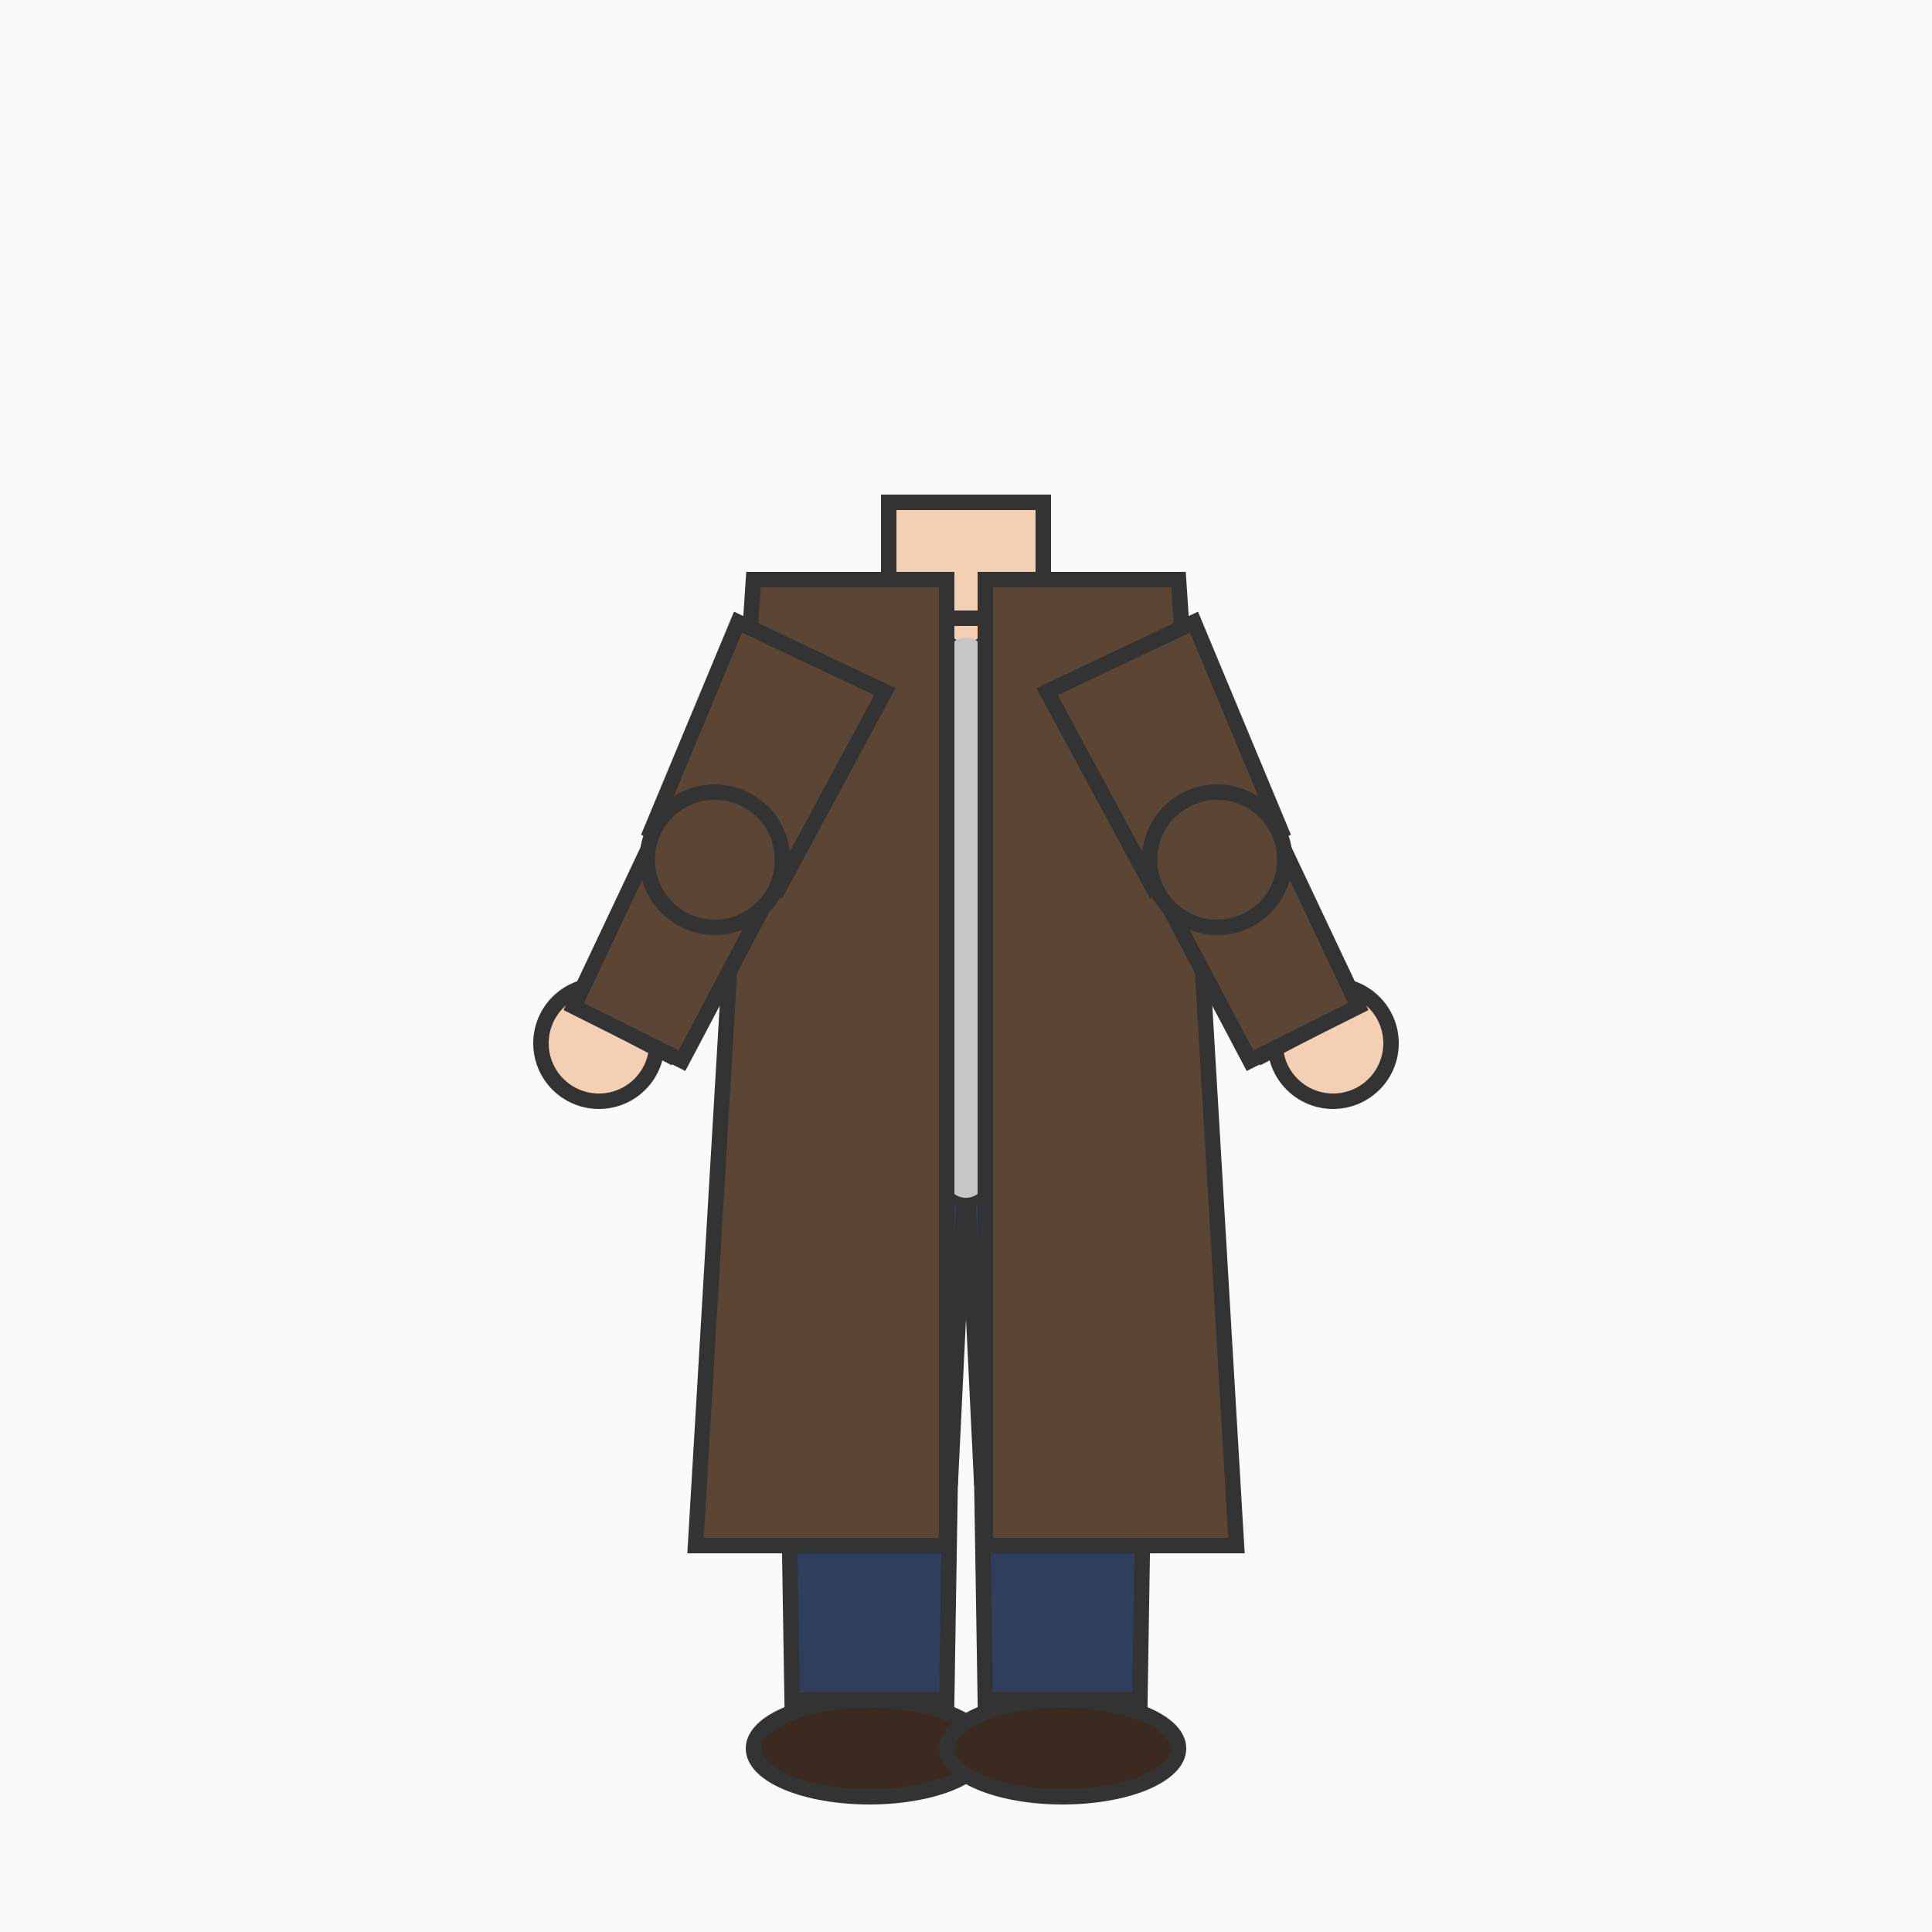
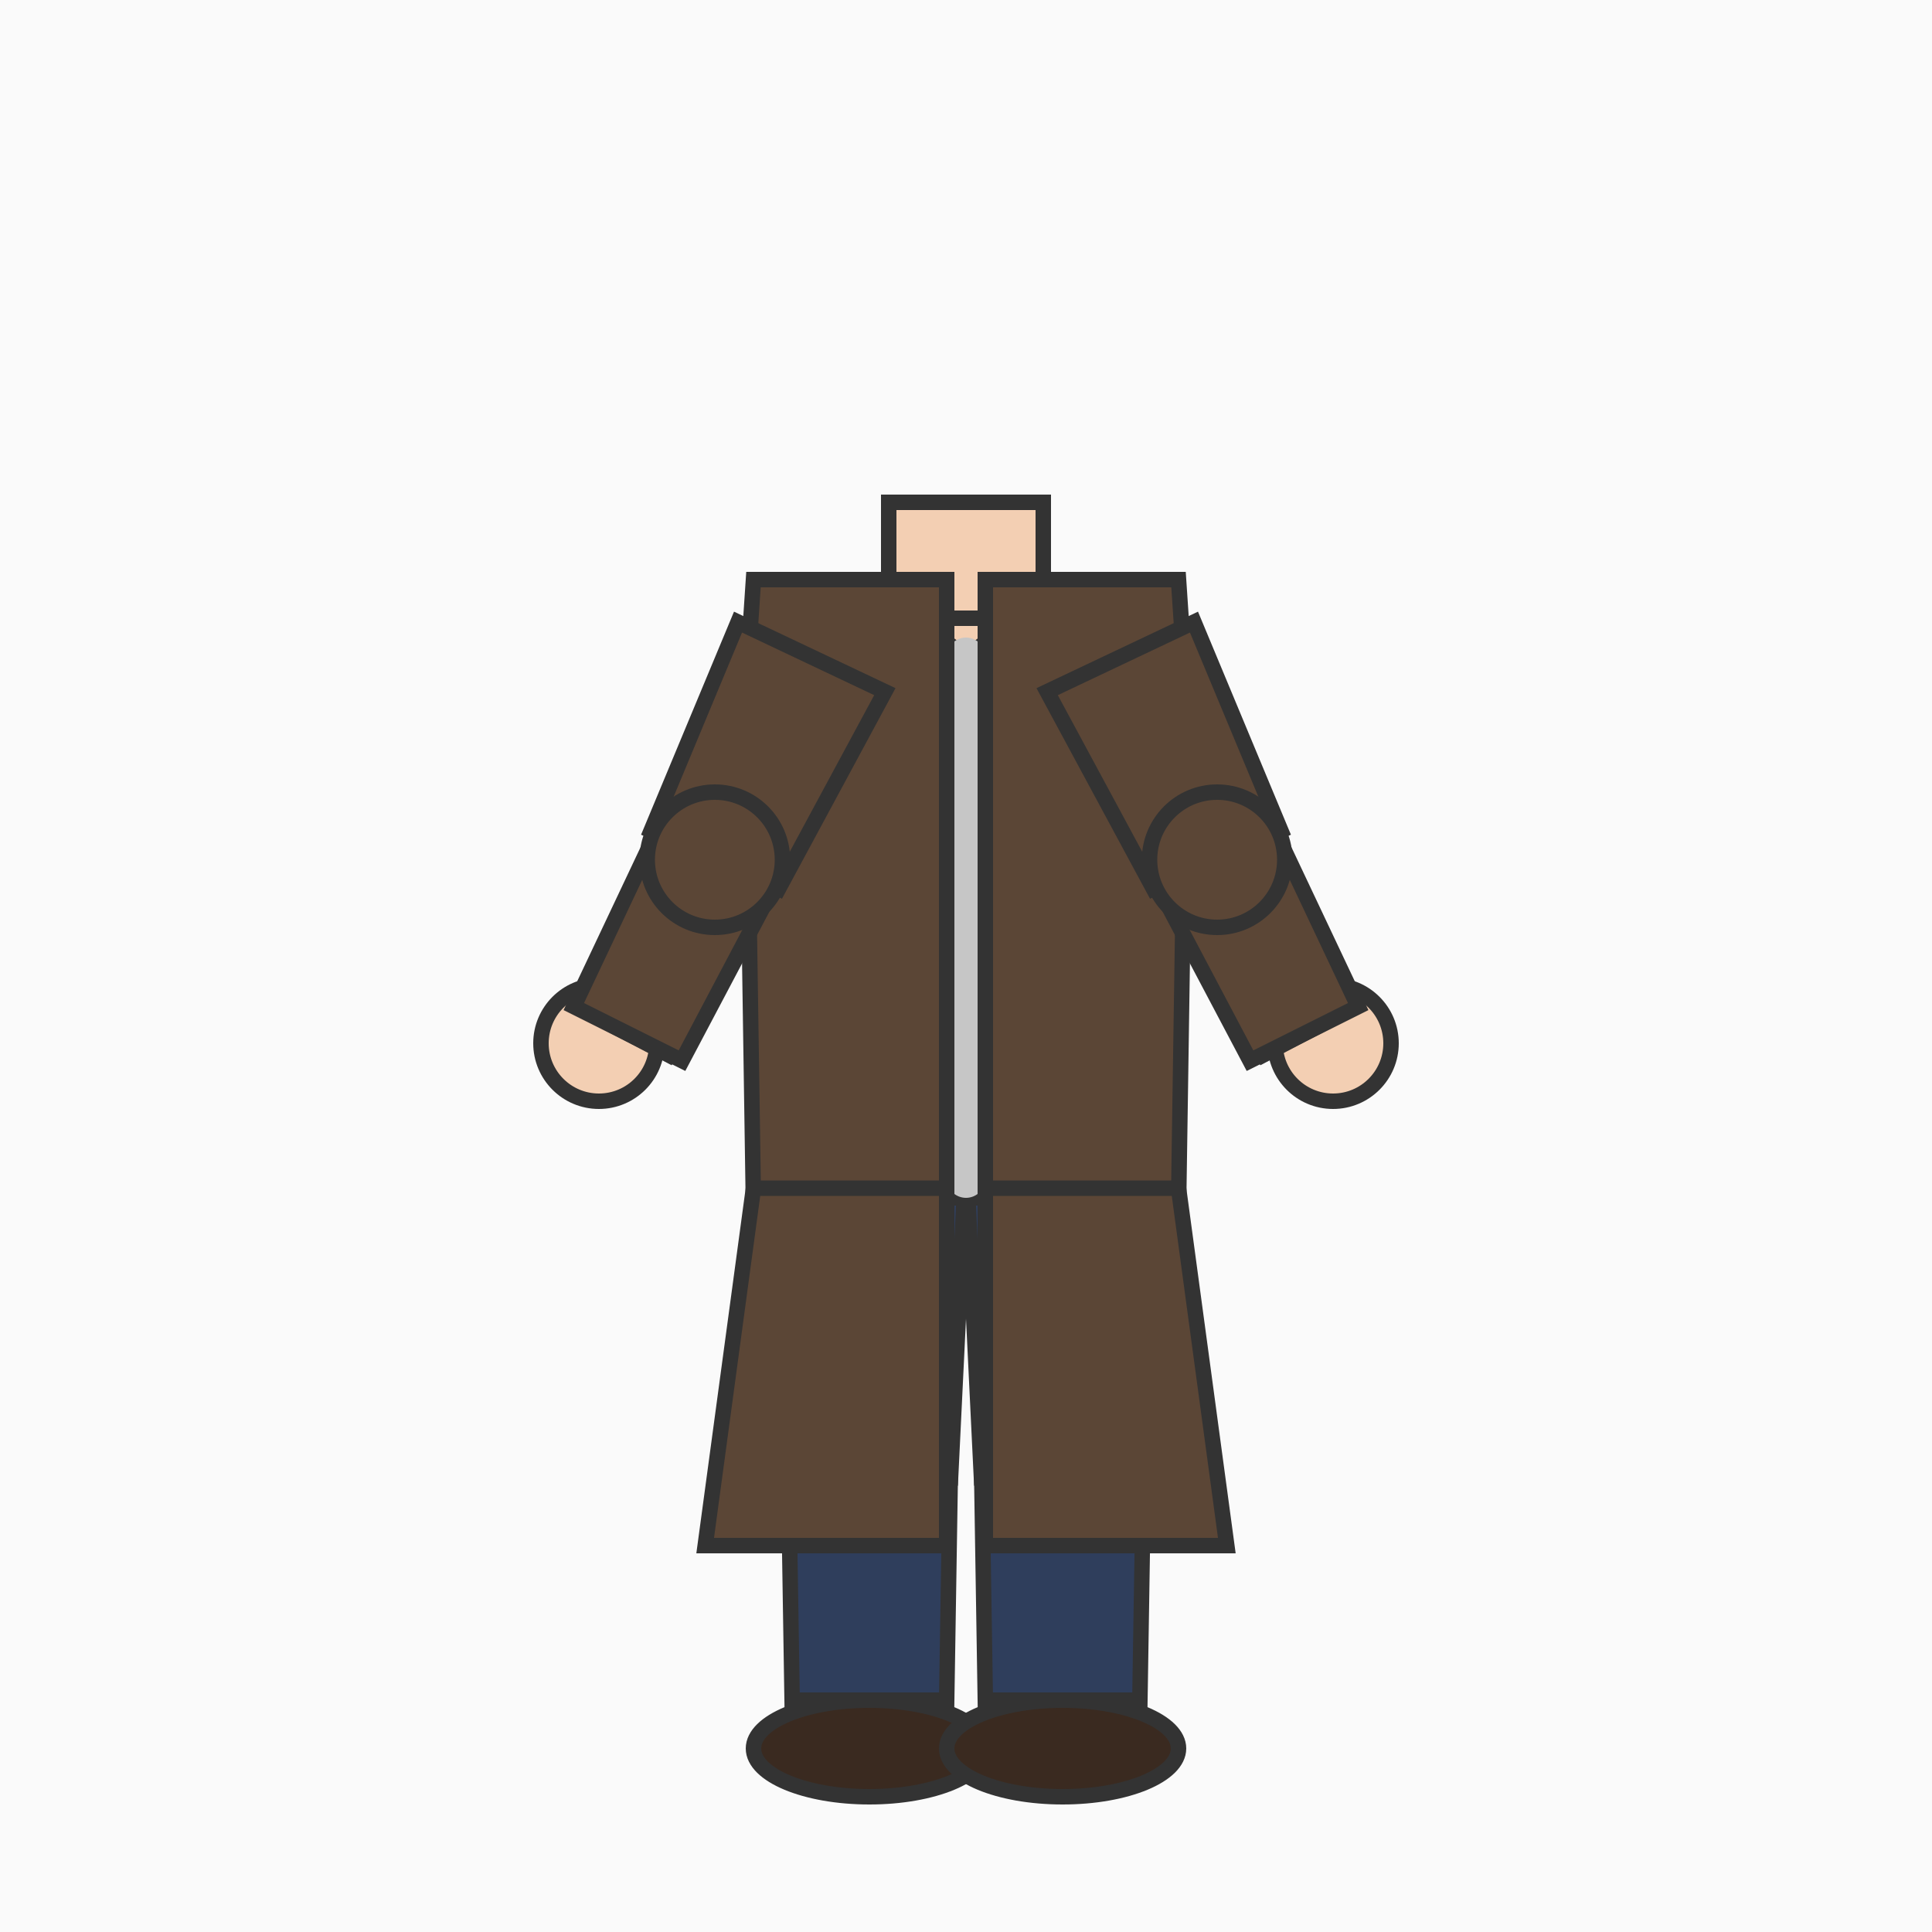
<svg xmlns="http://www.w3.org/2000/svg" viewBox="0 0 100 100" width="200" height="200">
  <rect width="100" height="100" fill="#fafafa" />
  <rect x="46" y="26" width="8" height="8" fill="#F3CFB3" stroke="#333" stroke-width="0.8" />
  <rect x="40" y="32" width="20" height="30" fill="#F3CFB3" stroke="#333" stroke-width="0.8" />
  <polygon points="39.8,33 35,43.6 39,45.4 44.2,35" fill="#F3CFB3" stroke="#333" stroke-width="0.8" />
  <polygon points="55.8,35 61,45.4 65,43.6 60.2,33" fill="#F3CFB3" stroke="#333" stroke-width="0.8" />
  <ellipse cx="42" cy="34" rx="2.6" ry="2.6" fill="#F3CFB3" stroke="#333" stroke-width="0.8" />
  <ellipse cx="58" cy="34" rx="2.6" ry="2.6" fill="#F3CFB3" stroke="#333" stroke-width="0.8" />
  <polygon points="35,43.5 30.7,52.6 34.3,54.4 39,45.5" fill="#F3CFB3" stroke="#333" stroke-width="0.8" />
  <polygon points="61,45.5 65.7,54.4 69.3,52.6 65,43.5" fill="#F3CFB3" stroke="#333" stroke-width="0.8" />
  <ellipse cx="37" cy="44.5" rx="2.2" ry="2.2" fill="#F3CFB3" stroke="#333" stroke-width="0.8" />
  <ellipse cx="63" cy="44.5" rx="2.2" ry="2.2" fill="#F3CFB3" stroke="#333" stroke-width="0.8" />
  <polygon points="41,61 49,61 48.6,76.5 41.4,76.5" fill="#F3CFB3" stroke="#333" stroke-width="0.8" />
  <polygon points="58.6,76.5 51.4,76.5 51,61 59,61" fill="#F3CFB3" stroke="#333" stroke-width="0.8" />
  <ellipse cx="45" cy="76" rx="3.6" ry="3.6" fill="#F3CFB3" stroke="#333" stroke-width="0.8" />
  <ellipse cx="55" cy="76" rx="3.6" ry="3.6" fill="#F3CFB3" stroke="#333" stroke-width="0.8" />
  <polygon points="41.4,75.5 48.6,75.5 48,90 42,90" fill="#F3CFB3" stroke="#333" stroke-width="0.8" />
  <polygon points="58,90 52,90 51.4,75.5 58.6,75.5" fill="#F3CFB3" stroke="#333" stroke-width="0.8" />
  <ellipse cx="31" cy="54" rx="3" ry="3" fill="#F3CFB3" stroke="#333" stroke-width="0.8" />
  <ellipse cx="69" cy="54" rx="3" ry="3" fill="#F3CFB3" stroke="#333" stroke-width="0.8" />
  <rect x="40" y="58" width="20" height="4" fill="#2F3E5C" stroke="#333" stroke-width="0.8" />
  <polygon points="40,60 50,60 49.2,76.5 40.8,76.5" fill="#2F3E5C" stroke="#333" stroke-width="0.8" />
  <polygon points="59.2,76.5 50.8,76.5 50,60 60,60" fill="#2F3E5C" stroke="#333" stroke-width="0.8" />
  <ellipse cx="45" cy="76" rx="4.2" ry="4.2" fill="#2F3E5C" stroke="#333" stroke-width="0.8" />
  <ellipse cx="55" cy="76" rx="4.2" ry="4.2" fill="#2F3E5C" stroke="#333" stroke-width="0.8" />
  <polygon points="40.8,75.5 49.2,75.5 49,88 41,88" fill="#2F3E5C" stroke="#333" stroke-width="0.8" />
  <polygon points="59,88 51,88 50.8,75.5 59.2,75.5" fill="#2F3E5C" stroke="#333" stroke-width="0.8" />
  <ellipse cx="45" cy="90.5" rx="6" ry="2.5" fill="#3A2A20" stroke="#333" stroke-width="0.8" />
  <ellipse cx="55" cy="90.5" rx="6" ry="2.5" fill="#3A2A20" stroke="#333" stroke-width="0.8" />
  <polygon points="40,31 46,31 50,34 54,31 60,31 61,36 60,62 40,62 39,36" fill="#F5F5F5" stroke="#333" stroke-width="0.8" />
  <polygon points="38.8,32.5 34.4,43.3 39.6,45.7 45.2,35.5" fill="#F5F5F5" stroke="#333" stroke-width="0.8" />
  <polygon points="54.8,35.5 60.4,45.7 65.6,43.3 61.2,32.5" fill="#F5F5F5" stroke="#333" stroke-width="0.8" />
  <polygon points="34.6,43.3 30.4,52.4 34.6,54.6 39.4,45.7" fill="#F5F5F5" stroke="#333" stroke-width="0.8" />
  <polygon points="60.6,45.7 65.4,54.6 69.6,52.4 65.4,43.3" fill="#F5F5F5" stroke="#333" stroke-width="0.8" />
  <ellipse cx="37" cy="44.5" rx="2.8" ry="2.8" fill="#F5F5F5" stroke="#333" stroke-width="0.8" />
  <ellipse cx="63" cy="44.5" rx="2.8" ry="2.8" fill="#F5F5F5" stroke="#333" stroke-width="0.8" />
  <polyline points="50,34 50,61" fill="none" stroke="#C6C6C6" stroke-width="2" stroke-linecap="round" stroke-linejoin="round" />
-   <polygon points="39,30 49,30 49,80 36,80 38.6,36" fill="#5B4636" stroke="#333" stroke-width="0.8" />
-   <polygon points="61.4,36 64,80 51,80 51,30 61,30" fill="#5B4636" stroke="#333" stroke-width="0.8" />
+   <polygon points="39,30 49,30 49,62.5 39,62.5 38.6,36" fill="#5B4636" stroke="#333" stroke-width="0.8" />
+   <polygon points="61.4,36 61,62.5 51,62.5 51,30 61,30" fill="#5B4636" stroke="#333" stroke-width="0.8" />
+   <polygon points="39,61.5 49,61.5 49,80 36.5,80" fill="#5B4636" stroke="#333" stroke-width="0.8" />
+   <polygon points="63.5,80 51,80 51,61.5 61,61.5" fill="#5B4636" stroke="#333" stroke-width="0.8" />
  <polygon points="38.2,32.2 33.7,43 40.3,46 45.8,35.8" fill="#5B4636" stroke="#333" stroke-width="0.8" />
  <polygon points="54.2,35.8 59.7,46 66.3,43 61.8,32.2" fill="#5B4636" stroke="#333" stroke-width="0.8" />
  <polygon points="34,43 29.7,52.1 35.3,54.9 40,46" fill="#5B4636" stroke="#333" stroke-width="0.8" />
  <polygon points="60,46 64.7,54.9 70.3,52.1 66,43" fill="#5B4636" stroke="#333" stroke-width="0.8" />
  <ellipse cx="37" cy="44.5" rx="3.5" ry="3.5" fill="#5B4636" stroke="#333" stroke-width="0.8" />
  <ellipse cx="63" cy="44.5" rx="3.5" ry="3.5" fill="#5B4636" stroke="#333" stroke-width="0.8" />
</svg>
